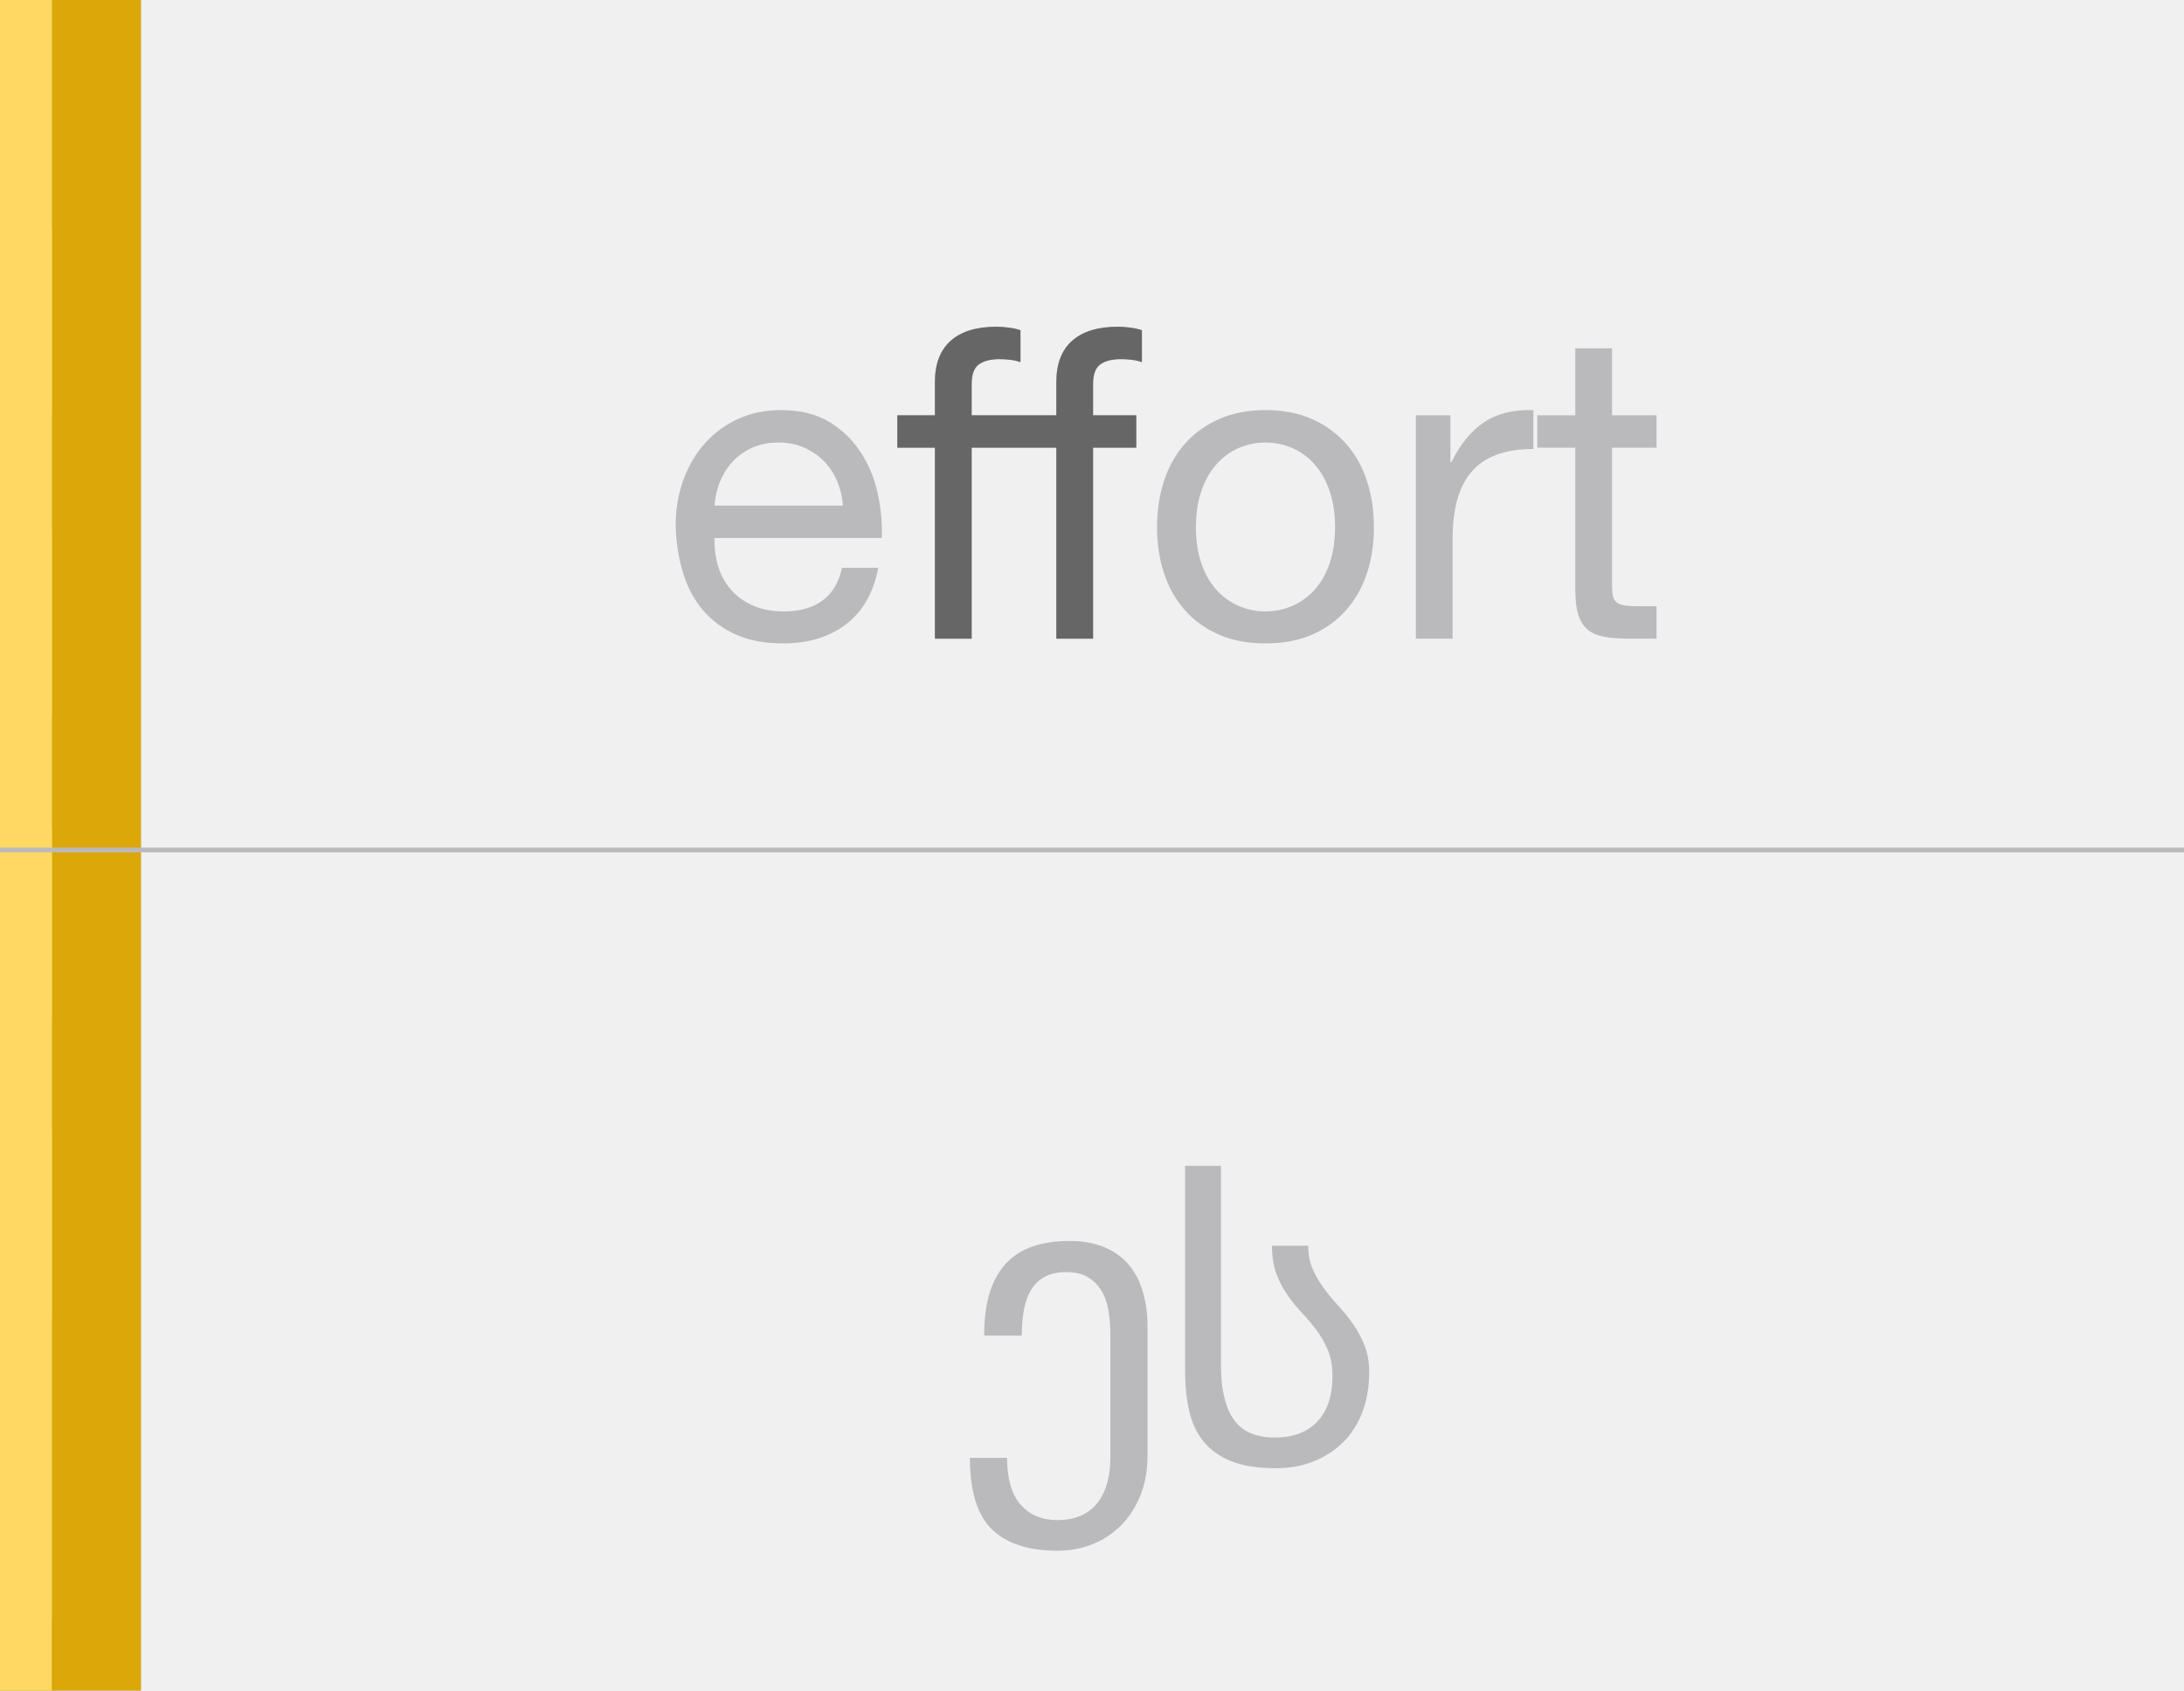
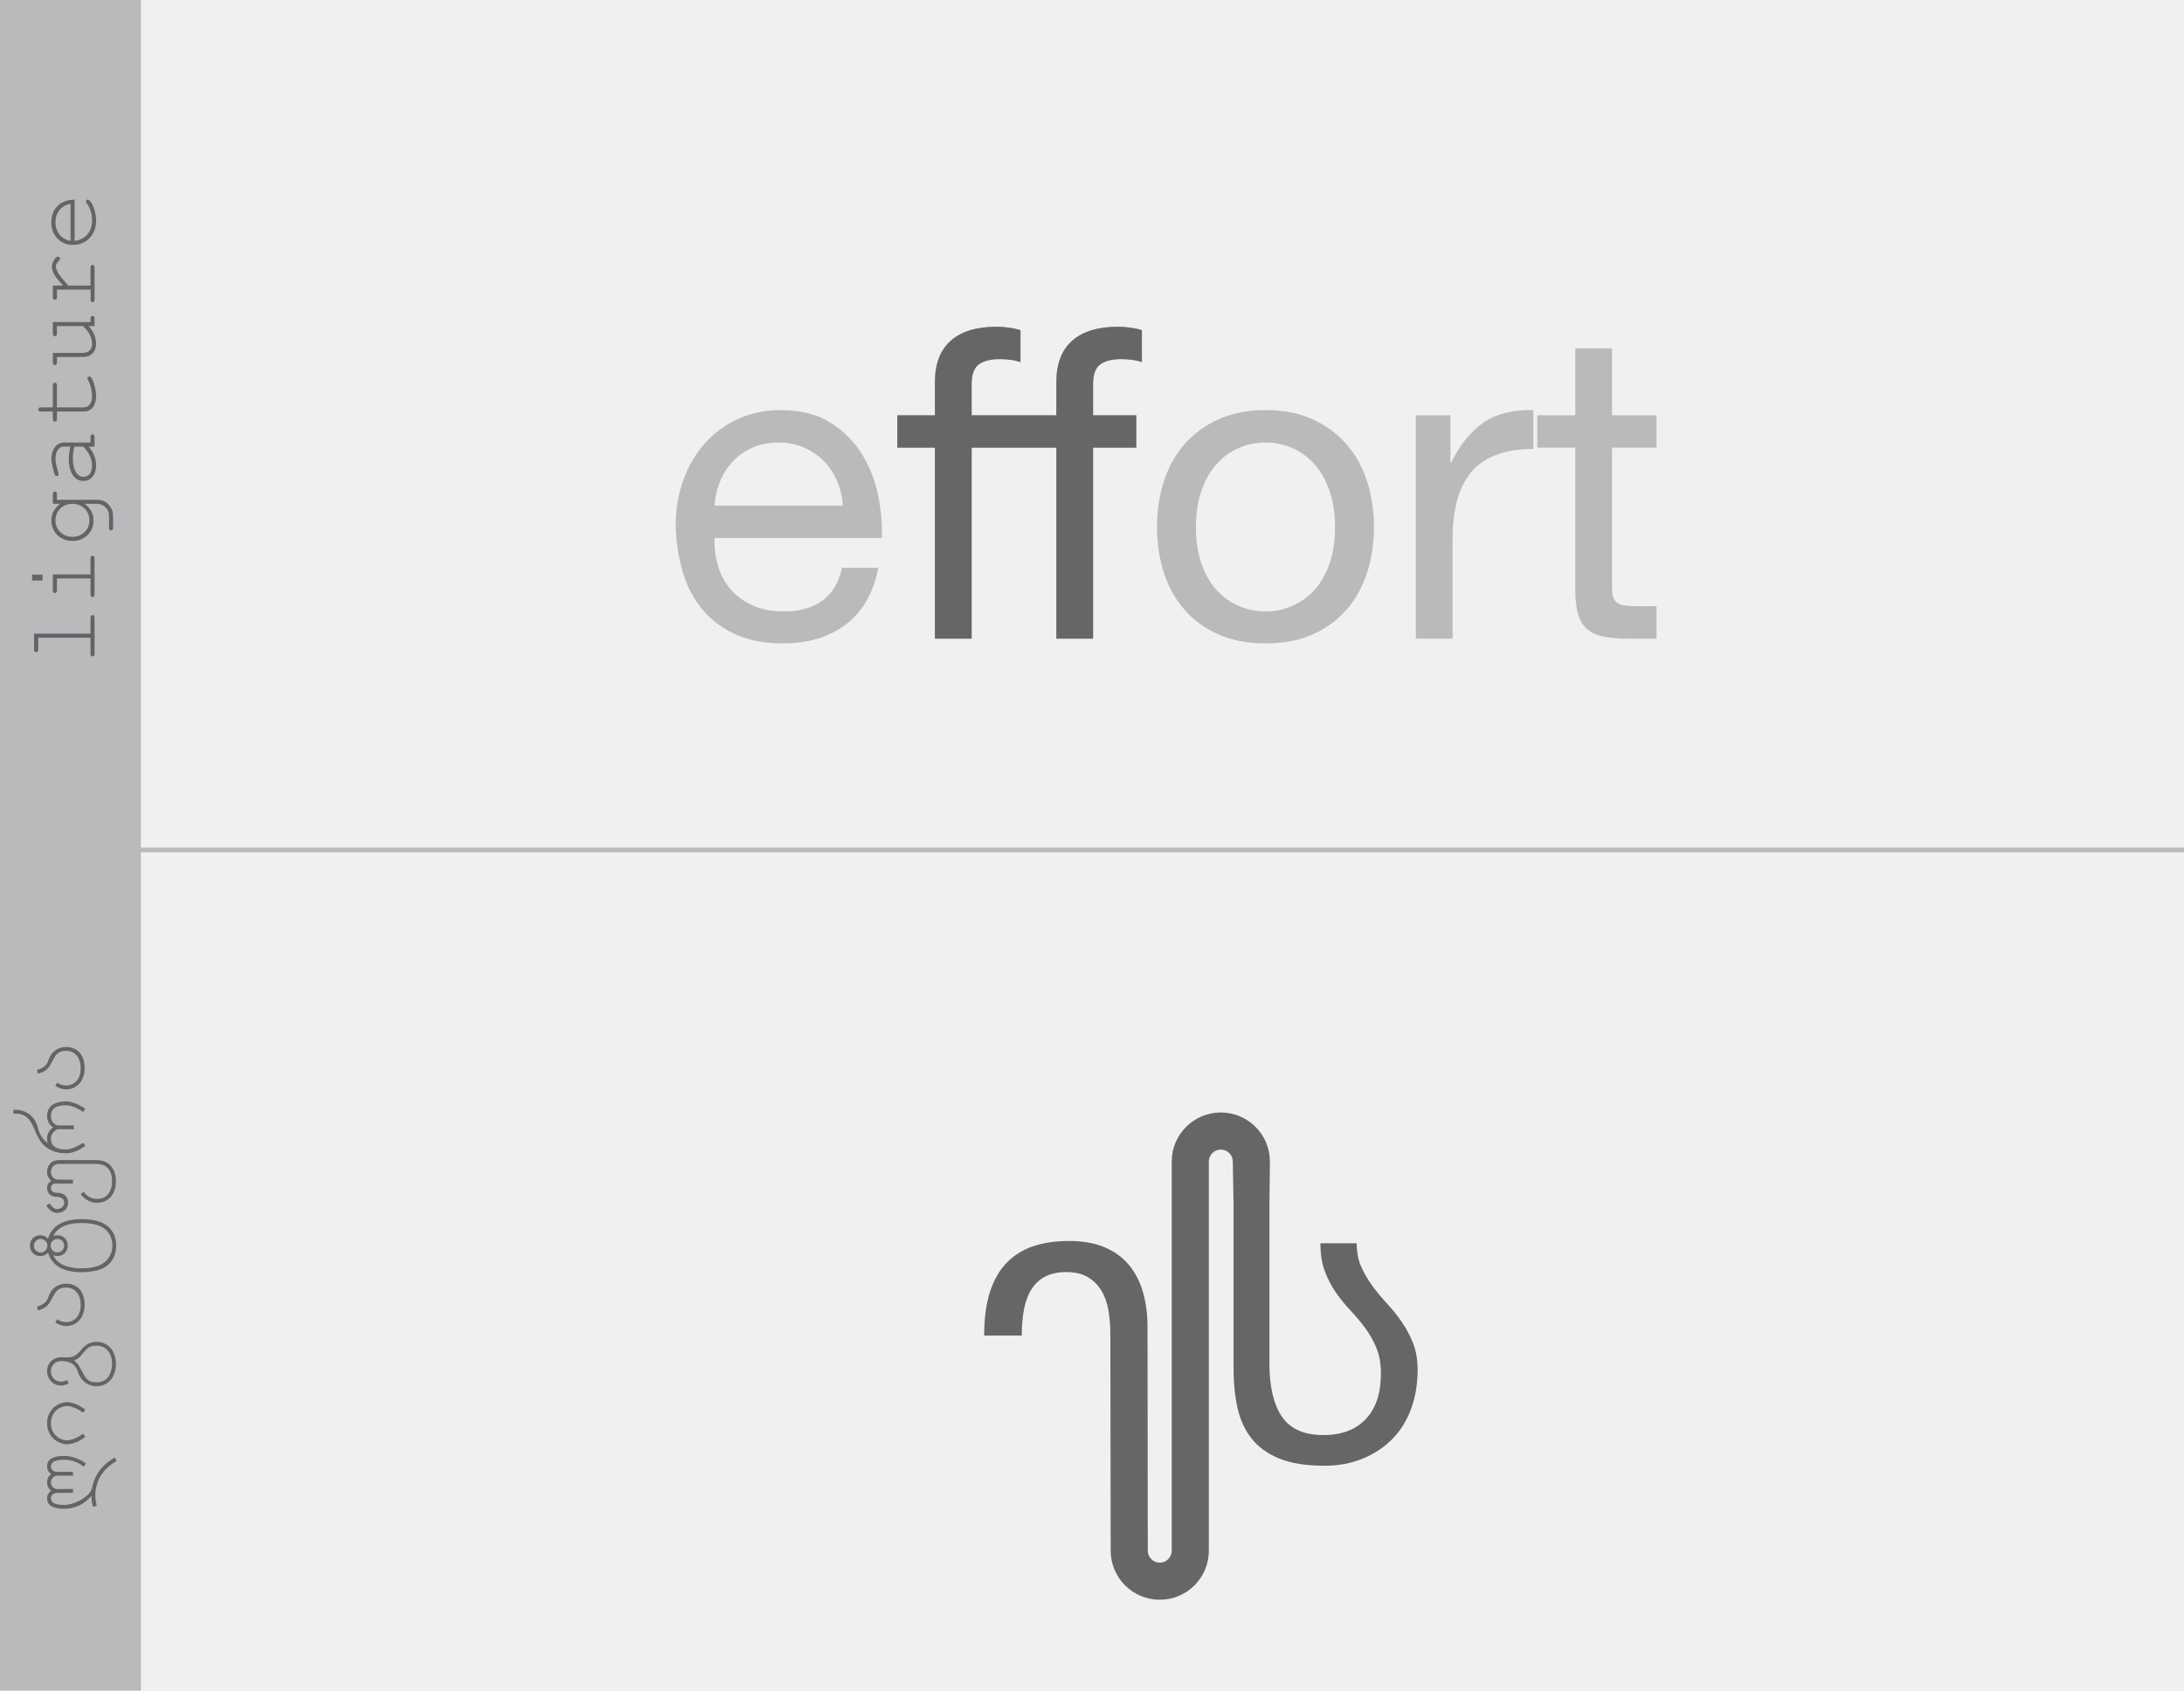
- <svg xmlns="http://www.w3.org/2000/svg" xmlns:xlink="http://www.w3.org/1999/xlink" width="465px" height="360px" viewBox="0 0 465 360" version="1.1">
-   <defs>
-     <rect id="path-1" x="0" y="0" width="30" height="360" />
-   </defs>
+ <svg xmlns="http://www.w3.org/2000/svg" width="465px" height="360px" viewBox="0 0 465 360" version="1.1">
+   <defs />
  <g id="Outline" stroke="none" stroke-width="1" fill="none" fill-rule="evenodd">
    <g id="Ligature">
-       <g id="Group">
-         <g id="Tag">
+       <g id="Tag">
+         <g id="Group">
          <rect id="Rectangle-1" fill="#BABABD" x="0" y="0" width="30" height="360" />
-           <text id="აღმავალი" transform="translate(13.5, 270.5) rotate(-90) translate(-13.5, -270.5) " font-family="BG Courier" font-size="21" font-weight="normal" fill="#646466">
-             <tspan x="-37.572" y="275">ლიგატურა</tspan>
-           </text>
-           <text id="ascender" transform="translate(14.5, 90.5) rotate(-90) translate(-14.5, -90.5) " font-family="BG Courier" font-size="21" font-weight="normal" fill="#646466">
-             <tspan x="-35.9" y="95">ligature</tspan>
-           </text>
+           <path d="M-24.972,271.052 C-24.972,272.627 -25.518,274.181 -26.589,275.714 L-27.261,275.231 L-27.009,274.895 C-26.19,273.761 -25.791,272.48 -25.791,271.052 C-25.791,269.183 -26.253,268.238 -27.198,268.238 C-27.807,268.238 -28.206,268.616 -28.374,269.372 C-28.353,269.477 -28.353,269.561 -28.353,269.645 L-28.353,272.942 L-29.172,272.942 L-29.172,269.645 C-29.172,269.498 -29.193,269.393 -29.214,269.372 C-29.361,268.7 -29.928,268.238 -30.6,268.238 C-31.377,268.238 -32.028,268.868 -32.028,269.645 L-32.007,272.942 L-32.826,272.942 L-32.826,272.459 L-32.847,269.645 C-32.847,269.582 -32.847,269.477 -32.826,269.372 C-33.015,268.616 -33.393,268.238 -34.002,268.238 C-34.947,268.238 -35.409,269.183 -35.409,271.052 C-35.409,273.236 -33.603,276.68 -31.692,277.016 C-31.314,277.079 -30.936,277.184 -30.579,277.31 L-30.537,277.31 C-28.353,278.045 -26.61,279.536 -25.329,281.825 L-26.043,282.224 C-27.534,279.599 -29.655,278.108 -32.364,277.751 L-32.427,277.751 C-32.658,277.709 -32.994,277.688 -33.393,277.688 C-34.002,277.688 -34.737,277.793 -35.598,277.982 L-35.787,277.184 L-35.388,277.1 C-34.779,276.953 -34.128,276.869 -33.456,276.869 C-35.22,275.441 -36.228,273.32 -36.228,271.052 C-36.228,268.637 -35.493,267.419 -34.002,267.419 C-33.309,267.419 -32.763,267.713 -32.385,268.301 C-31.944,267.713 -31.335,267.419 -30.6,267.419 C-29.865,267.419 -29.256,267.713 -28.815,268.301 C-28.437,267.713 -27.891,267.419 -27.198,267.419 C-25.707,267.419 -24.972,268.637 -24.972,271.052 L-24.972,271.052 Z M-13.506,271.619 C-13.59,272.984 -14.136,274.286 -15.123,275.567 L-15.774,275.063 C-14.892,273.929 -14.409,272.774 -14.325,271.619 C-14.493,269.624 -16.005,268.238 -18,268.238 C-19.995,268.238 -21.507,269.624 -21.675,271.619 C-21.591,272.774 -21.108,273.929 -20.226,275.063 L-20.877,275.567 L-21.129,275.252 C-21.948,274.181 -22.41,272.984 -22.494,271.619 C-22.326,269.162 -20.457,267.419 -18,267.419 C-15.543,267.419 -13.674,269.162 -13.506,271.619 L-13.506,271.619 Z M-0.675,277.94 C-0.675,280.523 -2.733,282.077 -5.4,282.077 C-8.025,282.077 -10.125,280.523 -10.125,277.94 C-10.125,276.071 -8.865,274.496 -7.08,273.992 C-5.547,273.551 -4.77,272.375 -4.77,270.443 C-4.77,269.162 -5.694,268.238 -6.954,268.238 C-8.235,268.238 -9.159,269.162 -9.159,270.443 C-9.159,270.758 -9.054,271.157 -8.823,271.682 L-9.558,272.018 C-9.831,271.388 -9.978,270.863 -9.978,270.443 C-9.978,268.322 -8.214,267.419 -6.954,267.419 C-5.211,267.419 -3.951,268.679 -3.951,270.443 C-3.951,270.59 -3.951,270.8 -3.972,271.073 C-3.993,271.367 -3.993,271.577 -3.993,271.724 C-3.993,273.152 -3.51,273.74 -2.229,274.811 C-1.2,275.672 -0.675,276.722 -0.675,277.94 L-0.675,277.94 Z M-1.494,277.94 C-1.494,276.155 -1.977,276.092 -3.972,274.307 C-4.266,273.95 -4.476,273.572 -4.623,273.131 C-4.98,273.677 -5.61,274.16 -6.471,274.601 C-8.571,275.693 -9.306,276.071 -9.306,277.94 C-9.306,279.599 -8.445,280.649 -6.702,281.09 C-6.282,281.195 -5.841,281.258 -5.4,281.258 C-3.195,281.258 -1.494,280.103 -1.494,277.94 L-1.494,277.94 Z M11.715,271.451 C11.715,274.034 9.825,275.42 7.2,275.42 C4.68,275.42 2.685,273.908 2.685,271.451 C2.685,270.758 2.937,270.002 3.42,269.162 L4.134,269.582 L3.924,269.918 C3.651,270.401 3.525,270.905 3.525,271.451 C3.525,273.488 5.121,274.58 7.2,274.58 C9.279,274.58 10.896,273.467 10.896,271.451 C10.896,270.422 10.518,269.666 9.762,269.141 L7.473,267.839 C6.801,267.356 6.36,266.684 6.15,265.865 L6.045,265.466 L6.843,265.277 C7.158,266.6 7.851,267.398 8.901,267.713 C10.581,268.196 11.715,269.687 11.715,271.451 L11.715,271.451 Z M25.449,274.811 C25.449,276.743 25.176,279.473 23.265,280.985 C22.32,281.762 21.165,282.14 19.8,282.14 C17.091,282.14 15.054,280.523 14.487,277.856 C14.256,276.785 14.151,275.777 14.151,274.811 C14.151,270.863 15.537,268.469 18.309,267.629 C17.826,267.188 17.574,266.642 17.574,265.991 C17.574,264.71 18.519,263.765 19.8,263.765 C21.123,263.765 22.026,264.71 22.026,265.991 C22.026,266.663 21.774,267.209 21.27,267.608 C24.063,268.448 25.449,270.842 25.449,274.811 L25.449,274.811 Z M21.228,266.033 C21.228,265.256 20.577,264.605 19.8,264.605 C18.981,264.605 18.351,265.256 18.351,266.033 C18.351,266.852 18.981,267.482 19.8,267.482 C20.577,267.482 21.228,266.852 21.228,266.033 L21.228,266.033 Z M21.249,269.603 C21.249,268.826 20.598,268.175 19.821,268.175 C19.002,268.175 18.372,268.826 18.372,269.603 C18.372,270.422 19.002,271.052 19.821,271.052 C20.598,271.052 21.249,270.422 21.249,269.603 L21.249,269.603 Z M24.63,274.811 C24.63,271.64 23.706,269.624 21.837,268.721 C21.963,268.994 22.026,269.288 22.026,269.603 C22.026,270.884 21.081,271.829 19.8,271.829 C18.54,271.829 17.595,270.884 17.595,269.603 C17.595,269.288 17.658,268.994 17.763,268.721 C15.894,269.624 14.97,271.64 14.97,274.811 C14.97,277.415 15.621,279.242 16.902,280.292 C17.742,280.985 18.708,281.321 19.8,281.321 C22.089,281.321 23.811,279.935 24.315,277.667 C24.525,276.68 24.63,275.735 24.63,274.811 L24.63,274.811 Z M35.529,267.419 C34.752,267.419 34.122,267.713 33.618,268.322 C33.261,267.713 32.736,267.419 32.043,267.419 C31.035,267.419 30.237,268.217 30.216,269.225 C30.195,270.464 29.775,271.073 28.956,271.073 C28.179,271.073 27.591,270.317 27.591,269.54 C27.591,269.015 27.99,268.469 28.788,267.944 L28.326,267.251 C27.297,267.965 26.772,268.721 26.772,269.54 C26.772,270.863 27.675,271.892 28.956,271.892 C30.195,271.892 31.014,271.052 31.035,269.813 C31.056,268.763 31.392,268.238 32.043,268.238 C32.61,268.238 33.051,268.658 33.051,269.246 L33.051,269.876 C33.03,269.96 33.03,269.981 33.03,269.918 L33.03,272.921 L33.849,272.921 L33.87,270.464 L33.87,269.813 C33.87,268.868 34.584,268.238 35.529,268.238 C36.474,268.238 37.209,268.973 37.209,269.918 L37.209,277.982 C37.209,280.166 35.76,281.258 33.513,281.258 C32.988,281.258 32.484,281.195 32.022,281.048 C30.51,280.586 29.754,279.557 29.754,277.982 C29.754,276.953 30.258,276.008 31.266,275.189 L30.762,274.559 C29.544,275.546 28.935,276.701 28.935,277.982 C28.935,280.586 30.846,282.077 33.513,282.077 C36.18,282.077 38.028,280.586 38.028,277.982 L38.028,269.918 C38.028,268.427 37.02,267.419 35.529,267.419 L35.529,267.419 Z M50.523,271.409 C50.523,272.648 49.998,274.034 48.948,275.567 L48.276,275.105 C49.221,273.698 49.704,272.48 49.704,271.409 C49.704,269.288 48.948,268.238 47.415,268.238 C46.47,268.238 45.819,268.658 45.441,269.519 L45.483,269.582 L45.42,269.603 L45.42,269.624 L45.399,273.11 L44.58,273.11 C44.601,272.963 44.601,272.774 44.601,272.543 L44.601,269.645 C44.118,268.7 43.446,268.238 42.585,268.238 C41.052,268.238 40.296,269.288 40.296,271.409 C40.296,272.459 40.779,273.698 41.724,275.105 L41.052,275.567 L40.821,275.231 C39.918,273.887 39.477,272.606 39.477,271.409 C39.477,269.099 40.296,267.335 41.913,266.096 C42.417,265.718 43.341,265.256 44.685,264.689 C46.89,263.744 47.919,262.778 47.919,260.657 L47.919,260.237 L48.738,260.237 L48.738,260.657 C48.738,263.03 47.268,264.878 44.937,265.445 C43.572,265.76 42.459,266.474 41.619,267.566 C41.913,267.461 42.228,267.419 42.585,267.419 C43.593,267.419 44.391,267.839 44.979,268.7 C45.588,267.839 46.386,267.419 47.415,267.419 C49.998,267.419 50.523,269.813 50.523,271.409 L50.523,271.409 Z M62.115,271.451 C62.115,274.034 60.225,275.42 57.6,275.42 C55.08,275.42 53.085,273.908 53.085,271.451 C53.085,270.758 53.337,270.002 53.82,269.162 L54.534,269.582 L54.324,269.918 C54.051,270.401 53.925,270.905 53.925,271.451 C53.925,273.488 55.521,274.58 57.6,274.58 C59.679,274.58 61.296,273.467 61.296,271.451 C61.296,270.422 60.918,269.666 60.162,269.141 L57.873,267.839 C57.201,267.356 56.76,266.684 56.55,265.865 L56.445,265.466 L57.243,265.277 C57.558,266.6 58.251,267.398 59.301,267.713 C60.981,268.196 62.115,269.687 62.115,271.451 L62.115,271.451 Z" id="აღმავალი" fill="#646466" transform="translate(13.836, 271.2305) rotate(-90) translate(-13.836, -271.2305) " />
+           <path d="M-25.19,94.559 C-25.19,94.853 -25.379,95 -25.778,95 L-33.401,95 C-33.8,95 -33.989,94.853 -33.989,94.559 C-33.989,94.286 -33.8,94.139 -33.401,94.139 L-30.02,94.139 L-30.02,83.009 L-32.498,83.009 C-32.897,83.009 -33.086,82.862 -33.086,82.568 C-33.086,82.274 -32.897,82.127 -32.498,82.127 L-29.159,82.127 L-29.159,94.139 L-25.778,94.139 C-25.379,94.139 -25.19,94.286 -25.19,94.559 L-25.19,94.559 Z M-17.84,81.707 L-16.58,81.707 L-16.58,83.933 L-17.84,83.933 L-17.84,81.707 Z M-12.569,94.559 C-12.569,94.853 -12.758,95 -13.157,95 L-20.78,95 C-21.179,95 -21.368,94.853 -21.368,94.559 C-21.368,94.286 -21.179,94.139 -20.78,94.139 L-17.399,94.139 L-17.399,86.999 L-19.919,86.999 C-20.318,86.999 -20.507,86.852 -20.507,86.558 C-20.507,86.264 -20.318,86.117 -19.919,86.117 L-16.538,86.117 L-16.538,94.139 L-13.157,94.139 C-12.758,94.139 -12.569,94.286 -12.569,94.559 L-12.569,94.559 Z M1.102,86.558 C1.102,86.852 0.913,86.999 0.514,86.999 L-0.641,86.999 L-0.641,95.588 C-0.641,97.037 -1.376,98.108 -2.867,98.759 C-3.182,98.885 -3.602,98.948 -4.127,98.948 L-6.584,98.948 C-6.962,98.948 -7.151,98.801 -7.151,98.528 C-7.151,98.234 -6.962,98.087 -6.584,98.087 L-4.106,98.087 C-3.056,98.108 -2.258,97.604 -1.733,96.575 C-1.586,96.281 -1.502,95.903 -1.502,95.462 L-1.502,92.879 C-2.426,94.16 -3.623,94.79 -5.072,94.79 C-7.571,94.79 -9.419,92.816 -9.419,90.296 C-9.419,87.776 -7.571,85.802 -5.072,85.802 C-3.623,85.802 -2.426,86.432 -1.502,87.692 L-1.502,86.117 L0.514,86.117 C0.913,86.117 1.102,86.264 1.102,86.558 L1.102,86.558 Z M-1.502,90.296 C-1.502,88.217 -2.993,86.684 -5.03,86.684 C-7.067,86.684 -8.537,88.259 -8.537,90.296 C-8.537,92.333 -7.067,93.908 -5.03,93.908 C-2.993,93.908 -1.502,92.333 -1.502,90.296 L-1.502,90.296 Z M13.282,94.559 C13.282,94.853 13.093,95 12.694,95 L10.678,95 L10.678,93.761 C9.439,94.811 8.095,95.336 6.667,95.336 C4.84,95.336 3.37,94.391 3.37,92.627 C3.37,90.506 5.554,89.519 7.885,89.519 C8.704,89.519 9.628,89.624 10.678,89.834 L10.678,88.427 C10.678,87.23 9.397,86.684 8.053,86.684 C7.507,86.684 6.772,86.81 5.848,87.083 L4.819,87.377 C4.546,87.377 4.42,87.23 4.42,86.936 C4.42,86.537 4.693,86.495 5.68,86.243 C6.751,85.949 7.57,85.802 8.095,85.802 C9.859,85.802 11.539,86.768 11.539,88.427 L11.539,94.139 L12.694,94.139 C13.093,94.139 13.282,94.286 13.282,94.559 L13.282,94.559 Z M10.678,92.606 L10.678,90.716 C9.901,90.485 8.998,90.38 7.969,90.38 C6.205,90.38 4.231,91.094 4.231,92.627 C4.231,93.887 5.302,94.475 6.625,94.475 C8.032,94.475 9.376,93.845 10.678,92.606 L10.678,92.606 Z M25.609,93.929 C25.609,94.58 23.026,95.336 21.451,95.336 C19.603,95.336 18.154,94.475 18.154,92.732 L18.154,86.999 L16.579,86.999 C16.18,86.999 15.991,86.852 15.991,86.558 C15.991,86.264 16.18,86.117 16.579,86.117 L18.154,86.117 L18.154,83.576 C18.154,83.198 18.301,83.009 18.595,83.009 C18.889,83.009 19.036,83.198 19.036,83.576 L19.036,86.117 L23.698,86.117 C24.097,86.117 24.286,86.264 24.286,86.558 C24.286,86.852 24.097,86.999 23.698,86.999 L19.036,86.999 L19.036,92.732 C19.036,93.908 20.128,94.475 21.388,94.475 C22.459,94.475 24.034,94.118 24.853,93.635 C25,93.53 25.126,93.488 25.189,93.488 C25.462,93.488 25.609,93.635 25.609,93.929 L25.609,93.929 Z M38.503,94.559 C38.503,94.853 38.314,95 37.936,95 L36.34,95 L36.34,93.74 C35.164,94.811 33.904,95.336 32.539,95.336 C30.88,95.336 29.767,94.223 29.767,92.543 L29.767,86.999 L28.612,86.999 C28.213,86.999 28.024,86.852 28.024,86.558 C28.024,86.264 28.213,86.117 28.612,86.117 L30.628,86.117 L30.628,92.543 C30.628,93.698 31.384,94.475 32.497,94.475 C33.904,94.475 35.185,93.824 36.34,92.543 L36.34,86.999 L34.765,86.999 C34.366,86.999 34.177,86.852 34.177,86.558 C34.177,86.264 34.366,86.117 34.765,86.117 L37.201,86.117 L37.201,94.139 L37.936,94.139 C38.314,94.139 38.503,94.286 38.503,94.559 L38.503,94.559 Z M51.124,87.209 C51.124,87.503 50.977,87.65 50.662,87.65 C50.557,87.65 50.41,87.566 50.221,87.398 C49.822,86.978 49.444,86.768 49.087,86.768 C47.974,86.768 46.798,87.818 44.971,89.414 L44.971,94.139 L48.793,94.139 C49.171,94.139 49.36,94.286 49.36,94.559 C49.36,94.853 49.171,95 48.793,95 L42.031,95 C41.632,95 41.443,94.853 41.443,94.58 C41.443,94.307 41.632,94.16 42.031,94.16 L44.11,94.16 L44.11,86.999 L42.514,86.999 C42.136,86.999 41.947,86.852 41.947,86.558 C41.947,86.264 42.136,86.117 42.514,86.117 L44.971,86.117 L44.971,88.301 C46.546,86.852 47.764,85.907 49.024,85.907 C49.717,85.907 51.124,86.6 51.124,87.209 L51.124,87.209 Z M63.283,93.593 C63.283,93.698 63.22,93.824 63.115,93.929 C62.275,94.79 60.238,95.336 58.789,95.336 C55.828,95.336 53.623,93.32 53.623,90.38 C53.623,87.671 55.723,85.802 58.432,85.802 C61.393,85.802 63.283,87.818 63.262,90.758 L54.484,90.758 C54.799,93.089 56.458,94.475 58.789,94.475 C60.301,94.475 61.54,94.097 62.527,93.32 C62.674,93.215 62.779,93.173 62.863,93.173 C63.136,93.173 63.283,93.32 63.283,93.593 L63.283,93.593 Z M54.484,89.897 L62.38,89.897 C62.044,87.902 60.469,86.684 58.432,86.684 C56.416,86.684 54.841,87.902 54.484,89.897 L54.484,89.897 Z" id="ascender" fill="#646466" transform="translate(15.4555, 90.3275) rotate(-90) translate(-15.4555, -90.3275) " />
+           <path d="M179.46,107.664 L152.136,107.664 C152.259,105.824 152.657,104.091 153.332,102.466 C154.007,100.841 154.927,99.415 156.092,98.188 C157.257,96.961 158.653,95.995 160.278,95.29 C161.903,94.585 163.728,94.232 165.752,94.232 C167.715,94.232 169.509,94.585 171.134,95.29 C172.759,95.995 174.17,96.946 175.366,98.142 C176.562,99.338 177.513,100.764 178.218,102.42 C178.923,104.076 179.337,105.824 179.46,107.664 L179.46,107.664 Z M187.004,120.912 L179.276,120.912 C178.601,124.04 177.206,126.371 175.09,127.904 C172.974,129.437 170.26,130.204 166.948,130.204 C164.372,130.204 162.133,129.775 160.232,128.916 C158.331,128.057 156.767,126.907 155.54,125.466 C154.313,124.025 153.424,122.369 152.872,120.498 C152.32,118.627 152.075,116.649 152.136,114.564 L187.74,114.564 C187.863,111.681 187.602,108.645 186.958,105.456 C186.314,102.267 185.149,99.323 183.462,96.624 C181.775,93.925 179.537,91.702 176.746,89.954 C173.955,88.206 170.444,87.332 166.212,87.332 C162.961,87.332 159.971,87.945 157.242,89.172 C154.513,90.399 152.151,92.116 150.158,94.324 C148.165,96.532 146.616,99.139 145.512,102.144 C144.408,105.149 143.856,108.461 143.856,112.08 C143.979,115.699 144.515,119.041 145.466,122.108 C146.417,125.175 147.843,127.812 149.744,130.02 C151.645,132.228 153.991,133.945 156.782,135.172 C159.573,136.399 162.869,137.012 166.672,137.012 C172.069,137.012 176.547,135.663 180.104,132.964 C183.661,130.265 185.961,126.248 187.004,120.912 L187.004,120.912 Z M224.908,95.336 L206.876,95.336 L206.876,136 L199.056,136 L199.056,95.336 L191.052,95.336 L191.052,88.436 L199.056,88.436 L199.056,81.352 C199.056,77.488 200.175,74.559 202.414,72.566 C204.653,70.573 207.919,69.576 212.212,69.576 C212.948,69.576 213.791,69.637 214.742,69.76 C215.693,69.883 216.536,70.067 217.272,70.312 L217.272,77.12 C216.597,76.875 215.861,76.706 215.064,76.614 C214.267,76.522 213.531,76.476 212.856,76.476 C210.955,76.476 209.483,76.844 208.44,77.58 C207.397,78.316 206.876,79.727 206.876,81.812 L206.876,88.436 L224.908,88.436 L224.908,81.352 C224.908,77.488 226.027,74.559 228.266,72.566 C230.505,70.573 233.771,69.576 238.064,69.576 C238.8,69.576 239.643,69.637 240.594,69.76 C241.545,69.883 242.388,70.067 243.124,70.312 L243.124,77.12 C242.449,76.875 241.713,76.706 240.916,76.614 C240.119,76.522 239.383,76.476 238.708,76.476 C236.807,76.476 235.335,76.844 234.292,77.58 C233.249,78.316 232.728,79.727 232.728,81.812 L232.728,88.436 L241.928,88.436 L241.928,95.336 L232.728,95.336 L232.728,136 L224.908,136 L224.908,95.336 Z M254.624,112.264 C254.624,109.381 255.007,106.821 255.774,104.582 C256.541,102.343 257.599,100.457 258.948,98.924 C260.297,97.391 261.877,96.225 263.686,95.428 C265.495,94.631 267.412,94.232 269.436,94.232 C271.46,94.232 273.377,94.631 275.186,95.428 C276.995,96.225 278.575,97.391 279.924,98.924 C281.273,100.457 282.331,102.343 283.098,104.582 C283.865,106.821 284.248,109.381 284.248,112.264 C284.248,115.147 283.865,117.707 283.098,119.946 C282.331,122.185 281.273,124.055 279.924,125.558 C278.575,127.061 276.995,128.211 275.186,129.008 C273.377,129.805 271.46,130.204 269.436,130.204 C267.412,130.204 265.495,129.805 263.686,129.008 C261.877,128.211 260.297,127.061 258.948,125.558 C257.599,124.055 256.541,122.185 255.774,119.946 C255.007,117.707 254.624,115.147 254.624,112.264 L254.624,112.264 Z M246.344,112.264 C246.344,115.76 246.835,119.011 247.816,122.016 C248.797,125.021 250.269,127.643 252.232,129.882 C254.195,132.121 256.617,133.869 259.5,135.126 C262.383,136.383 265.695,137.012 269.436,137.012 C273.239,137.012 276.566,136.383 279.418,135.126 C282.27,133.869 284.677,132.121 286.64,129.882 C288.603,127.643 290.075,125.021 291.056,122.016 C292.037,119.011 292.528,115.76 292.528,112.264 C292.528,108.768 292.037,105.502 291.056,102.466 C290.075,99.43 288.603,96.793 286.64,94.554 C284.677,92.315 282.27,90.552 279.418,89.264 C276.566,87.976 273.239,87.332 269.436,87.332 C265.695,87.332 262.383,87.976 259.5,89.264 C256.617,90.552 254.195,92.315 252.232,94.554 C250.269,96.793 248.797,99.43 247.816,102.466 C246.835,105.502 246.344,108.768 246.344,112.264 L246.344,112.264 Z M301.452,88.436 L301.452,136 L309.272,136 L309.272,114.84 C309.272,111.773 309.579,109.059 310.192,106.698 C310.805,104.337 311.787,102.328 313.136,100.672 C314.485,99.016 316.264,97.759 318.472,96.9 C320.68,96.041 323.348,95.612 326.476,95.612 L326.476,87.332 C322.244,87.209 318.748,88.068 315.988,89.908 C313.228,91.748 310.897,94.6 308.996,98.464 L308.812,98.464 L308.812,88.436 L301.452,88.436 Z M343.22,88.436 L343.22,74.176 L335.4,74.176 L335.4,88.436 L327.304,88.436 L327.304,95.336 L335.4,95.336 L335.4,125.604 C335.4,127.812 335.615,129.591 336.044,130.94 C336.473,132.289 337.133,133.332 338.022,134.068 C338.911,134.804 340.077,135.31 341.518,135.586 C342.959,135.862 344.692,136 346.716,136 L352.696,136 L352.696,129.1 L349.108,129.1 C347.881,129.1 346.885,129.054 346.118,128.962 C345.351,128.87 344.753,128.671 344.324,128.364 C343.895,128.057 343.603,127.628 343.45,127.076 C343.297,126.524 343.22,125.788 343.22,124.868 L343.22,95.336 L352.696,95.336 L352.696,88.436 L343.22,88.436 Z" id="effort" fill="#BABABD" />
+           <path d="M224.908,95.336 L206.876,95.336 L206.876,136 L199.056,136 L199.056,95.336 L191.052,95.336 L191.052,88.436 L199.056,88.436 L199.056,81.352 C199.056,77.488 200.175,74.559 202.414,72.566 C204.653,70.573 207.919,69.576 212.212,69.576 C212.948,69.576 213.791,69.637 214.742,69.76 C215.693,69.883 216.536,70.067 217.272,70.312 L217.272,77.12 C216.597,76.875 215.861,76.706 215.064,76.614 C214.267,76.522 213.531,76.476 212.856,76.476 C210.955,76.476 209.483,76.844 208.44,77.58 C207.397,78.316 206.876,79.727 206.876,81.812 L206.876,88.436 L224.908,88.436 L224.908,81.352 C224.908,77.488 226.027,74.559 228.266,72.566 C230.505,70.573 233.771,69.576 238.064,69.576 C238.8,69.576 239.643,69.637 240.594,69.76 C241.545,69.883 242.388,70.067 243.124,70.312 L243.124,77.12 C242.449,76.875 241.713,76.706 240.916,76.614 C240.119,76.522 239.383,76.476 238.708,76.476 C236.807,76.476 235.335,76.844 234.292,77.58 C233.249,78.316 232.728,79.727 232.728,81.812 L232.728,88.436 L241.928,88.436 L241.928,95.336 L232.728,95.336 L232.728,136 L224.908,136 L224.908,95.336 Z" id="effort" fill="#666666" />
+           <path d="M257.377,330.214 C257.377,335.985 252.699,340.664 246.927,340.664 C241.156,340.664 236.477,335.985 236.477,330.214 L236.408,284.136 C236.408,282.357 236.27,280.655 235.994,279.03 C235.718,277.405 235.212,275.994 234.476,274.798 C233.74,273.602 232.774,272.651 231.578,271.946 C230.382,271.241 228.864,270.888 227.024,270.888 C225.245,270.888 223.743,271.21 222.516,271.854 C221.289,272.498 220.308,273.418 219.572,274.614 C218.836,275.81 218.315,277.236 218.008,278.892 C217.701,280.548 217.548,282.388 217.548,284.412 L209.544,284.412 C209.544,280.732 209.958,277.619 210.786,275.074 C211.614,272.529 212.81,270.459 214.374,268.864 C215.938,267.269 217.824,266.104 220.032,265.368 C222.24,264.632 224.785,264.264 227.668,264.264 C230.551,264.264 233.05,264.709 235.166,265.598 C237.282,266.487 239.015,267.745 240.364,269.37 C241.713,270.995 242.71,272.927 243.354,275.166 C243.998,277.405 244.32,279.873 244.32,282.572 L244.377,330.214 C244.377,331.622 245.519,332.764 246.927,332.764 C248.336,332.764 249.477,331.622 249.477,330.214 L249.477,247.35 C249.477,241.579 254.156,236.9 259.927,236.9 C265.699,236.9 270.377,241.579 270.377,247.35 L270.274,256.443 L270.274,290.324 C270.274,295.292 271.163,299.079 272.942,301.686 C274.72,304.292 277.664,305.596 281.774,305.596 C285.638,305.596 288.643,304.461 290.79,302.192 C292.936,299.922 294.01,296.702 294.01,292.532 C294.01,290.385 293.688,288.545 293.044,287.012 C292.4,285.478 291.602,284.068 290.652,282.78 C289.701,281.492 288.674,280.265 287.57,279.1 C286.466,277.934 285.438,276.677 284.488,275.328 C283.537,273.978 282.74,272.46 282.096,270.774 C281.452,269.087 281.13,267.078 281.13,264.748 L288.858,264.748 C288.858,266.649 289.18,268.32 289.824,269.762 C290.468,271.203 291.265,272.568 292.216,273.856 C293.166,275.144 294.209,276.401 295.344,277.628 C296.478,278.854 297.521,280.158 298.472,281.538 C299.422,282.918 300.22,284.42 300.864,286.046 C301.508,287.671 301.83,289.557 301.83,291.704 C301.83,294.709 301.37,297.469 300.45,299.984 C299.53,302.498 298.196,304.645 296.448,306.424 C294.7,308.202 292.599,309.598 290.146,310.61 C287.692,311.622 284.963,312.128 281.958,312.128 C278.155,312.128 275.012,311.637 272.528,310.656 C270.044,309.674 268.066,308.279 266.594,306.47 C265.122,304.66 264.094,302.483 263.512,299.938 C262.929,297.392 262.638,294.525 262.638,291.336 L262.638,256.594 L262.477,247.35 C262.477,245.942 261.336,244.8 259.927,244.8 C258.519,244.8 257.377,245.942 257.377,247.35 L257.377,330.214 Z" id="ეს" fill="#666666" />
+           <path d="M0,181 L465,181" id="Path-1" stroke="#BABABD" />
        </g>
-         <g id="In-Progress">
-           <mask id="mask-2" fill="white">
-             <use xlink:href="#path-1" />
-           </mask>
-           <use id="Mask" fill="#DCA708" xlink:href="#path-1" />
-           <rect id="Rectangle-20" fill="#FFD863" mask="url(#mask-2)" x="-11.971" y="240.529" width="23" height="168">
-             <g transform="translate(-0.471302, 324.5287) rotate(-45) translate(0.471302, -324.5287) " />
-           </rect>
-           <rect id="Rectangle-20" fill="#FFD863" mask="url(#mask-2)" x="-11.971" y="176.529" width="23" height="168">
-             <g transform="translate(-0.471302, 260.5287) rotate(-45) translate(0.471302, -260.5287) " />
-           </rect>
-           <rect id="Rectangle-20" fill="#FFD863" mask="url(#mask-2)" x="-11.971" y="112.529" width="23" height="168">
-             <g transform="translate(-0.471302, 196.5287) rotate(-45) translate(0.471302, -196.5287) " />
-           </rect>
-           <rect id="Rectangle-20" fill="#FFD863" mask="url(#mask-2)" x="-11.971" y="48.529" width="23" height="168">
-             <g transform="translate(-0.471302, 132.5287) rotate(-45) translate(0.471302, -132.5287) " />
-           </rect>
-           <rect id="Rectangle-20" fill="#FFD863" mask="url(#mask-2)" x="-11.971" y="-15.471" width="23" height="168">
-             <g transform="translate(-0.471302, 68.5287) rotate(-45) translate(0.471302, -68.5287) " />
-           </rect>
-           <rect id="Rectangle-20" fill="#FFD863" mask="url(#mask-2)" x="-11.971" y="-79.471" width="23" height="168">
-             <g transform="translate(-0.471302, 4.528698) rotate(-45) translate(0.471302, -4.528698) " />
-           </rect>
-         </g>
-         <path d="M179.46,107.664 L152.136,107.664 C152.259,105.824 152.657,104.091 153.332,102.466 C154.007,100.841 154.927,99.415 156.092,98.188 C157.257,96.961 158.653,95.995 160.278,95.29 C161.903,94.585 163.728,94.232 165.752,94.232 C167.715,94.232 169.509,94.585 171.134,95.29 C172.759,95.995 174.17,96.946 175.366,98.142 C176.562,99.338 177.513,100.764 178.218,102.42 C178.923,104.076 179.337,105.824 179.46,107.664 L179.46,107.664 Z M187.004,120.912 L179.276,120.912 C178.601,124.04 177.206,126.371 175.09,127.904 C172.974,129.437 170.26,130.204 166.948,130.204 C164.372,130.204 162.133,129.775 160.232,128.916 C158.331,128.057 156.767,126.907 155.54,125.466 C154.313,124.025 153.424,122.369 152.872,120.498 C152.32,118.627 152.075,116.649 152.136,114.564 L187.74,114.564 C187.863,111.681 187.602,108.645 186.958,105.456 C186.314,102.267 185.149,99.323 183.462,96.624 C181.775,93.925 179.537,91.702 176.746,89.954 C173.955,88.206 170.444,87.332 166.212,87.332 C162.961,87.332 159.971,87.945 157.242,89.172 C154.513,90.399 152.151,92.116 150.158,94.324 C148.165,96.532 146.616,99.139 145.512,102.144 C144.408,105.149 143.856,108.461 143.856,112.08 C143.979,115.699 144.515,119.041 145.466,122.108 C146.417,125.175 147.843,127.812 149.744,130.02 C151.645,132.228 153.991,133.945 156.782,135.172 C159.573,136.399 162.869,137.012 166.672,137.012 C172.069,137.012 176.547,135.663 180.104,132.964 C183.661,130.265 185.961,126.248 187.004,120.912 L187.004,120.912 Z M224.908,95.336 L206.876,95.336 L206.876,136 L199.056,136 L199.056,95.336 L191.052,95.336 L191.052,88.436 L199.056,88.436 L199.056,81.352 C199.056,77.488 200.175,74.559 202.414,72.566 C204.653,70.573 207.919,69.576 212.212,69.576 C212.948,69.576 213.791,69.637 214.742,69.76 C215.693,69.883 216.536,70.067 217.272,70.312 L217.272,77.12 C216.597,76.875 215.861,76.706 215.064,76.614 C214.267,76.522 213.531,76.476 212.856,76.476 C210.955,76.476 209.483,76.844 208.44,77.58 C207.397,78.316 206.876,79.727 206.876,81.812 L206.876,88.436 L224.908,88.436 L224.908,81.352 C224.908,77.488 226.027,74.559 228.266,72.566 C230.505,70.573 233.771,69.576 238.064,69.576 C238.8,69.576 239.643,69.637 240.594,69.76 C241.545,69.883 242.388,70.067 243.124,70.312 L243.124,77.12 C242.449,76.875 241.713,76.706 240.916,76.614 C240.119,76.522 239.383,76.476 238.708,76.476 C236.807,76.476 235.335,76.844 234.292,77.58 C233.249,78.316 232.728,79.727 232.728,81.812 L232.728,88.436 L241.928,88.436 L241.928,95.336 L232.728,95.336 L232.728,136 L224.908,136 L224.908,95.336 Z M254.624,112.264 C254.624,109.381 255.007,106.821 255.774,104.582 C256.541,102.343 257.599,100.457 258.948,98.924 C260.297,97.391 261.877,96.225 263.686,95.428 C265.495,94.631 267.412,94.232 269.436,94.232 C271.46,94.232 273.377,94.631 275.186,95.428 C276.995,96.225 278.575,97.391 279.924,98.924 C281.273,100.457 282.331,102.343 283.098,104.582 C283.865,106.821 284.248,109.381 284.248,112.264 C284.248,115.147 283.865,117.707 283.098,119.946 C282.331,122.185 281.273,124.055 279.924,125.558 C278.575,127.061 276.995,128.211 275.186,129.008 C273.377,129.805 271.46,130.204 269.436,130.204 C267.412,130.204 265.495,129.805 263.686,129.008 C261.877,128.211 260.297,127.061 258.948,125.558 C257.599,124.055 256.541,122.185 255.774,119.946 C255.007,117.707 254.624,115.147 254.624,112.264 L254.624,112.264 Z M246.344,112.264 C246.344,115.76 246.835,119.011 247.816,122.016 C248.797,125.021 250.269,127.643 252.232,129.882 C254.195,132.121 256.617,133.869 259.5,135.126 C262.383,136.383 265.695,137.012 269.436,137.012 C273.239,137.012 276.566,136.383 279.418,135.126 C282.27,133.869 284.677,132.121 286.64,129.882 C288.603,127.643 290.075,125.021 291.056,122.016 C292.037,119.011 292.528,115.76 292.528,112.264 C292.528,108.768 292.037,105.502 291.056,102.466 C290.075,99.43 288.603,96.793 286.64,94.554 C284.677,92.315 282.27,90.552 279.418,89.264 C276.566,87.976 273.239,87.332 269.436,87.332 C265.695,87.332 262.383,87.976 259.5,89.264 C256.617,90.552 254.195,92.315 252.232,94.554 C250.269,96.793 248.797,99.43 247.816,102.466 C246.835,105.502 246.344,108.768 246.344,112.264 L246.344,112.264 Z M301.452,88.436 L301.452,136 L309.272,136 L309.272,114.84 C309.272,111.773 309.579,109.059 310.192,106.698 C310.805,104.337 311.787,102.328 313.136,100.672 C314.485,99.016 316.264,97.759 318.472,96.9 C320.68,96.041 323.348,95.612 326.476,95.612 L326.476,87.332 C322.244,87.209 318.748,88.068 315.988,89.908 C313.228,91.748 310.897,94.6 308.996,98.464 L308.812,98.464 L308.812,88.436 L301.452,88.436 Z M343.22,88.436 L343.22,74.176 L335.4,74.176 L335.4,88.436 L327.304,88.436 L327.304,95.336 L335.4,95.336 L335.4,125.604 C335.4,127.812 335.615,129.591 336.044,130.94 C336.473,132.289 337.133,133.332 338.022,134.068 C338.911,134.804 340.077,135.31 341.518,135.586 C342.959,135.862 344.692,136 346.716,136 L352.696,136 L352.696,129.1 L349.108,129.1 C347.881,129.1 346.885,129.054 346.118,128.962 C345.351,128.87 344.753,128.671 344.324,128.364 C343.895,128.057 343.603,127.628 343.45,127.076 C343.297,126.524 343.22,125.788 343.22,124.868 L343.22,95.336 L352.696,95.336 L352.696,88.436 L343.22,88.436 Z" id="effort" fill="#BABABD" />
-         <path d="M224.908,95.336 L206.876,95.336 L206.876,136 L199.056,136 L199.056,95.336 L191.052,95.336 L191.052,88.436 L199.056,88.436 L199.056,81.352 C199.056,77.488 200.175,74.559 202.414,72.566 C204.653,70.573 207.919,69.576 212.212,69.576 C212.948,69.576 213.791,69.637 214.742,69.76 C215.693,69.883 216.536,70.067 217.272,70.312 L217.272,77.12 C216.597,76.875 215.861,76.706 215.064,76.614 C214.267,76.522 213.531,76.476 212.856,76.476 C210.955,76.476 209.483,76.844 208.44,77.58 C207.397,78.316 206.876,79.727 206.876,81.812 L206.876,88.436 L224.908,88.436 L224.908,81.352 C224.908,77.488 226.027,74.559 228.266,72.566 C230.505,70.573 233.771,69.576 238.064,69.576 C238.8,69.576 239.643,69.637 240.594,69.76 C241.545,69.883 242.388,70.067 243.124,70.312 L243.124,77.12 C242.449,76.875 241.713,76.706 240.916,76.614 C240.119,76.522 239.383,76.476 238.708,76.476 C236.807,76.476 235.335,76.844 234.292,77.58 C233.249,78.316 232.728,79.727 232.728,81.812 L232.728,88.436 L241.928,88.436 L241.928,95.336 L232.728,95.336 L232.728,136 L224.908,136 L224.908,95.336 Z" id="effort" fill="#666666" />
-         <path d="M227.668,264.264 C230.551,264.264 233.05,264.709 235.166,265.598 C237.282,266.487 239.015,267.745 240.364,269.37 C241.713,270.995 242.71,272.927 243.354,275.166 C243.998,277.405 244.32,279.873 244.32,282.572 L244.32,309.988 C244.32,313.116 243.814,315.937 242.802,318.452 C241.79,320.967 240.41,323.098 238.662,324.846 C236.914,326.594 234.875,327.928 232.544,328.848 C230.213,329.768 227.76,330.228 225.184,330.228 C218.989,330.228 214.328,328.71 211.2,325.674 C208.072,322.638 206.508,317.563 206.508,310.448 L214.42,310.448 C214.42,314.925 215.386,318.253 217.318,320.43 C219.25,322.607 221.841,323.696 225.092,323.696 C227.116,323.696 228.849,323.359 230.29,322.684 C231.731,322.009 232.897,321.074 233.786,319.878 C234.675,318.682 235.335,317.287 235.764,315.692 C236.193,314.097 236.408,312.38 236.408,310.54 L236.408,284.136 C236.408,282.357 236.27,280.655 235.994,279.03 C235.718,277.405 235.212,275.994 234.476,274.798 C233.74,273.602 232.774,272.651 231.578,271.946 C230.382,271.241 228.864,270.888 227.024,270.888 C225.245,270.888 223.743,271.21 222.516,271.854 C221.289,272.498 220.308,273.418 219.572,274.614 C218.836,275.81 218.315,277.236 218.008,278.892 C217.701,280.548 217.548,282.388 217.548,284.412 L209.544,284.412 C209.544,280.732 209.958,277.619 210.786,275.074 C211.614,272.529 212.81,270.459 214.374,268.864 C215.938,267.269 217.824,266.104 220.032,265.368 C222.24,264.632 224.785,264.264 227.668,264.264 L227.668,264.264 Z M291.516,292.232 C291.516,295.237 291.056,297.997 290.136,300.512 C289.216,303.027 287.882,305.173 286.134,306.952 C284.386,308.731 282.285,310.126 279.832,311.138 C277.379,312.15 274.649,312.656 271.644,312.656 C267.841,312.656 264.698,312.165 262.214,311.184 C259.73,310.203 257.752,308.807 256.28,306.998 C254.808,305.189 253.781,303.011 253.198,300.466 C252.615,297.921 252.324,295.053 252.324,291.864 L252.324,248.256 L259.96,248.256 L259.96,290.852 C259.96,295.82 260.849,299.607 262.628,302.214 C264.407,304.821 267.351,306.124 271.46,306.124 C275.324,306.124 278.329,304.989 280.476,302.72 C282.623,300.451 283.696,297.231 283.696,293.06 C283.696,290.913 283.374,289.073 282.73,287.54 C282.086,286.007 281.289,284.596 280.338,283.308 C279.387,282.02 278.36,280.793 277.256,279.628 C276.152,278.463 275.125,277.205 274.174,275.856 C273.223,274.507 272.426,272.989 271.782,271.302 C271.138,269.615 270.816,267.607 270.816,265.276 L278.544,265.276 C278.544,267.177 278.866,268.849 279.51,270.29 C280.154,271.731 280.951,273.096 281.902,274.384 C282.853,275.672 283.895,276.929 285.03,278.156 C286.165,279.383 287.207,280.686 288.158,282.066 C289.109,283.446 289.906,284.949 290.55,286.574 C291.194,288.199 291.516,290.085 291.516,292.232 L291.516,292.232 Z" id="ეს" fill="#BABABD" />
-         <path d="M0,181 L465,181" id="Path-1" stroke="#BABABD" />
      </g>
    </g>
  </g>
</svg>
